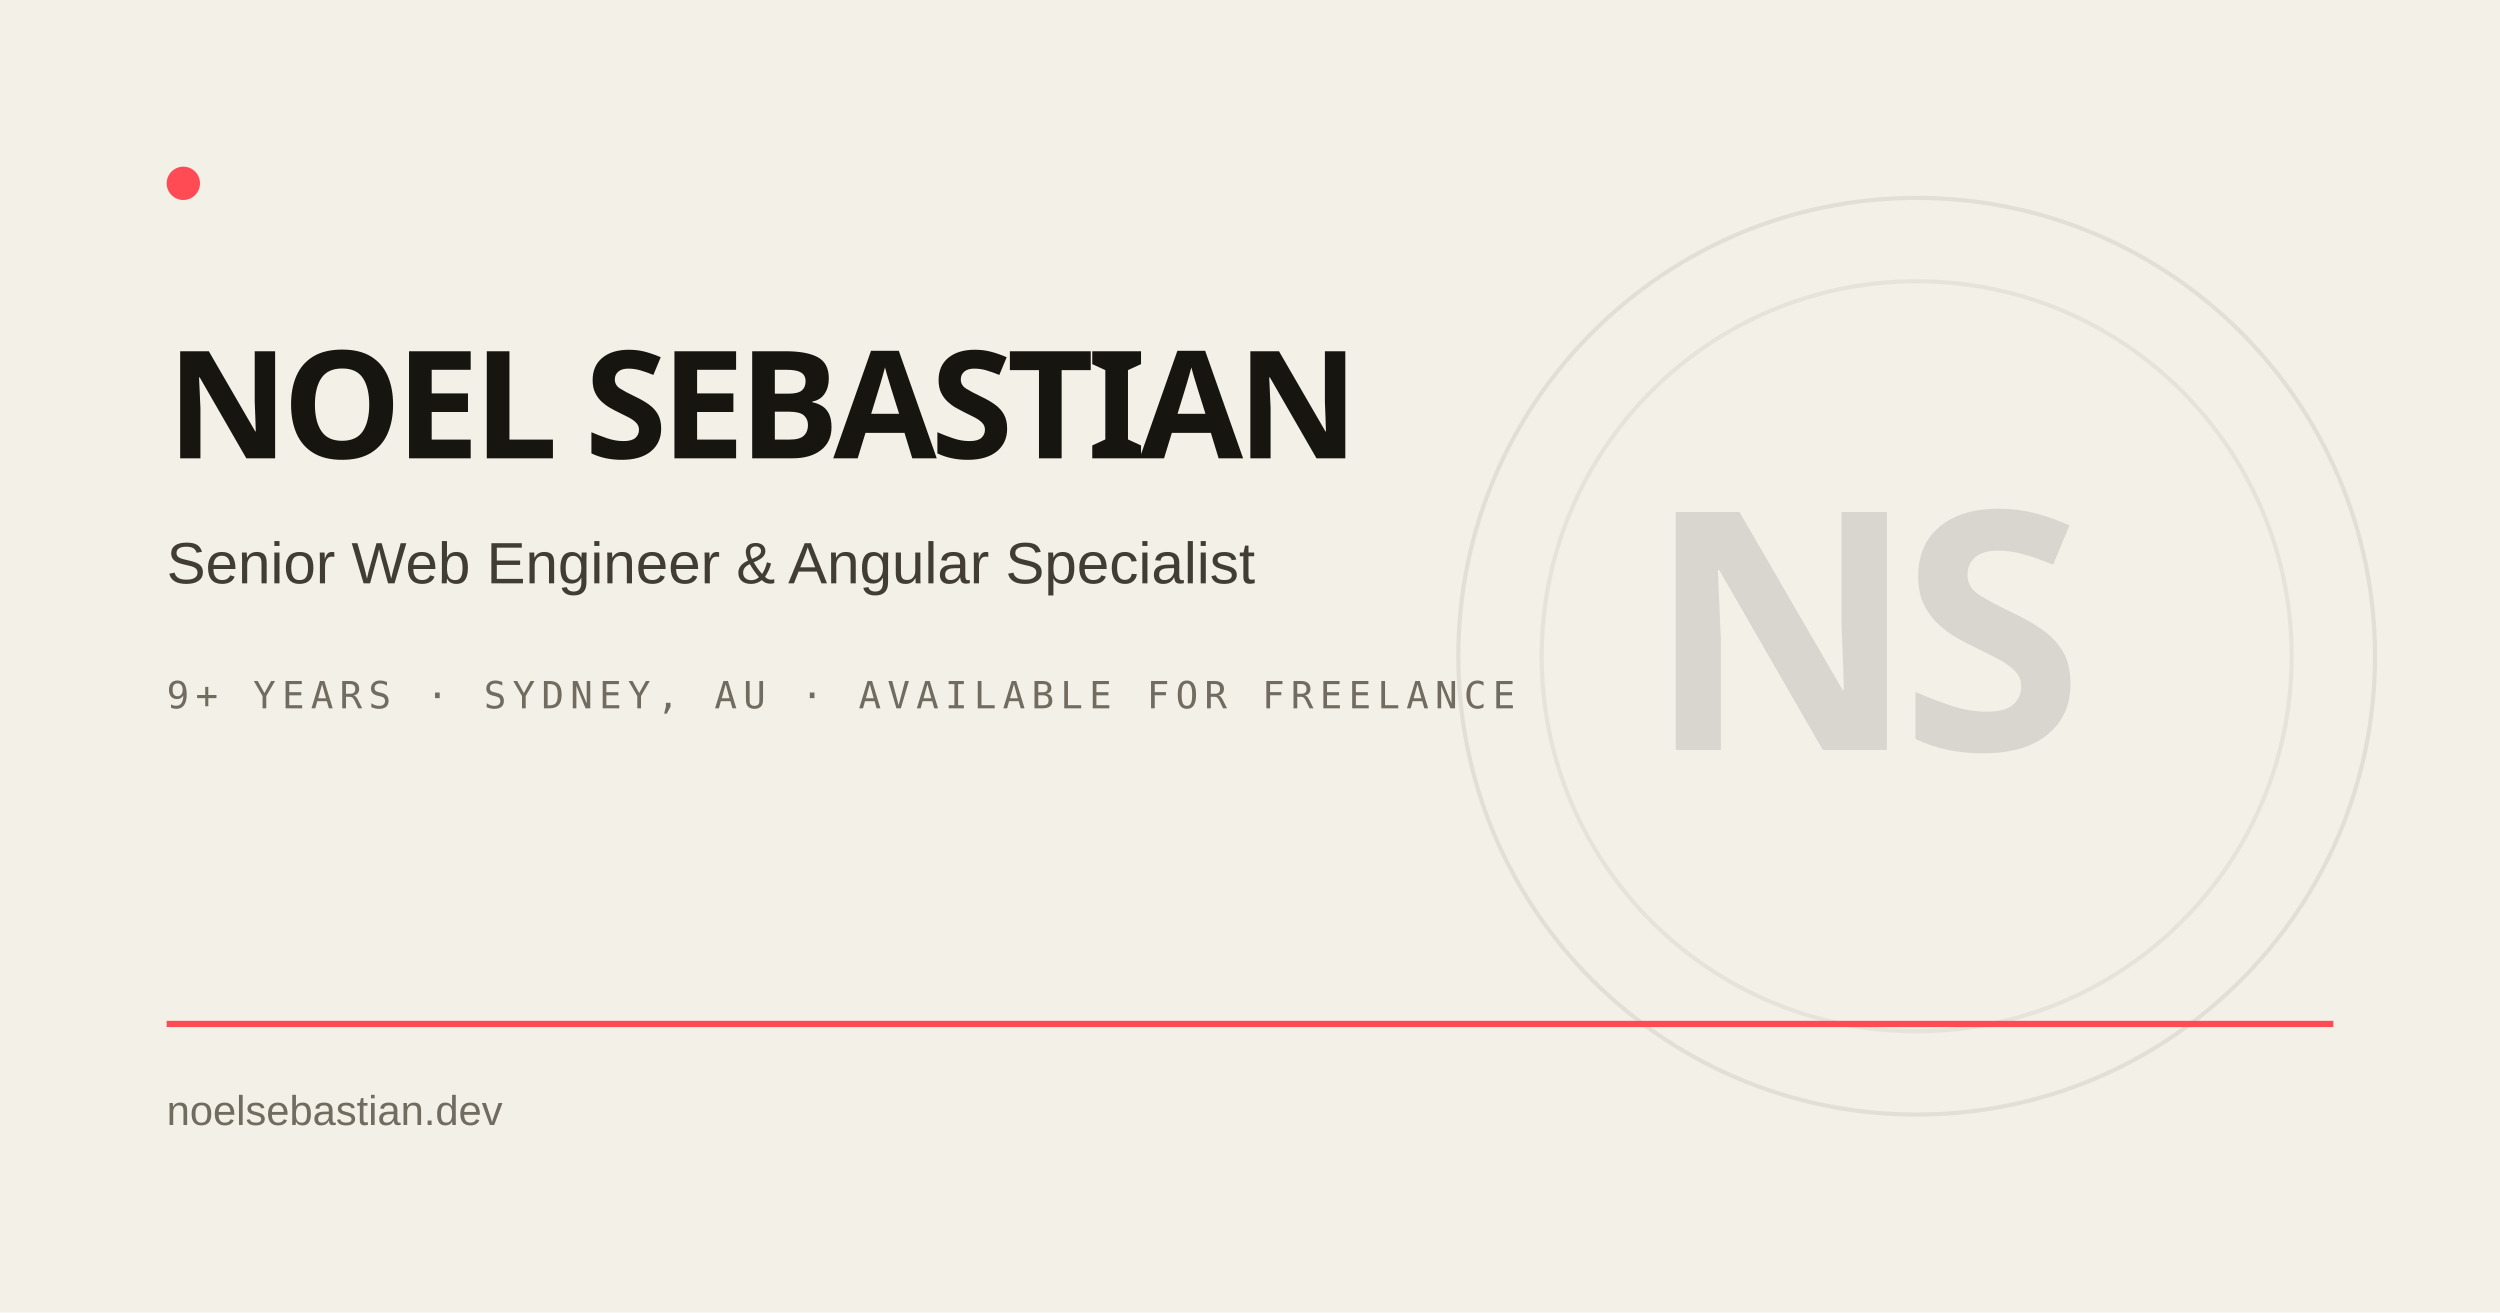
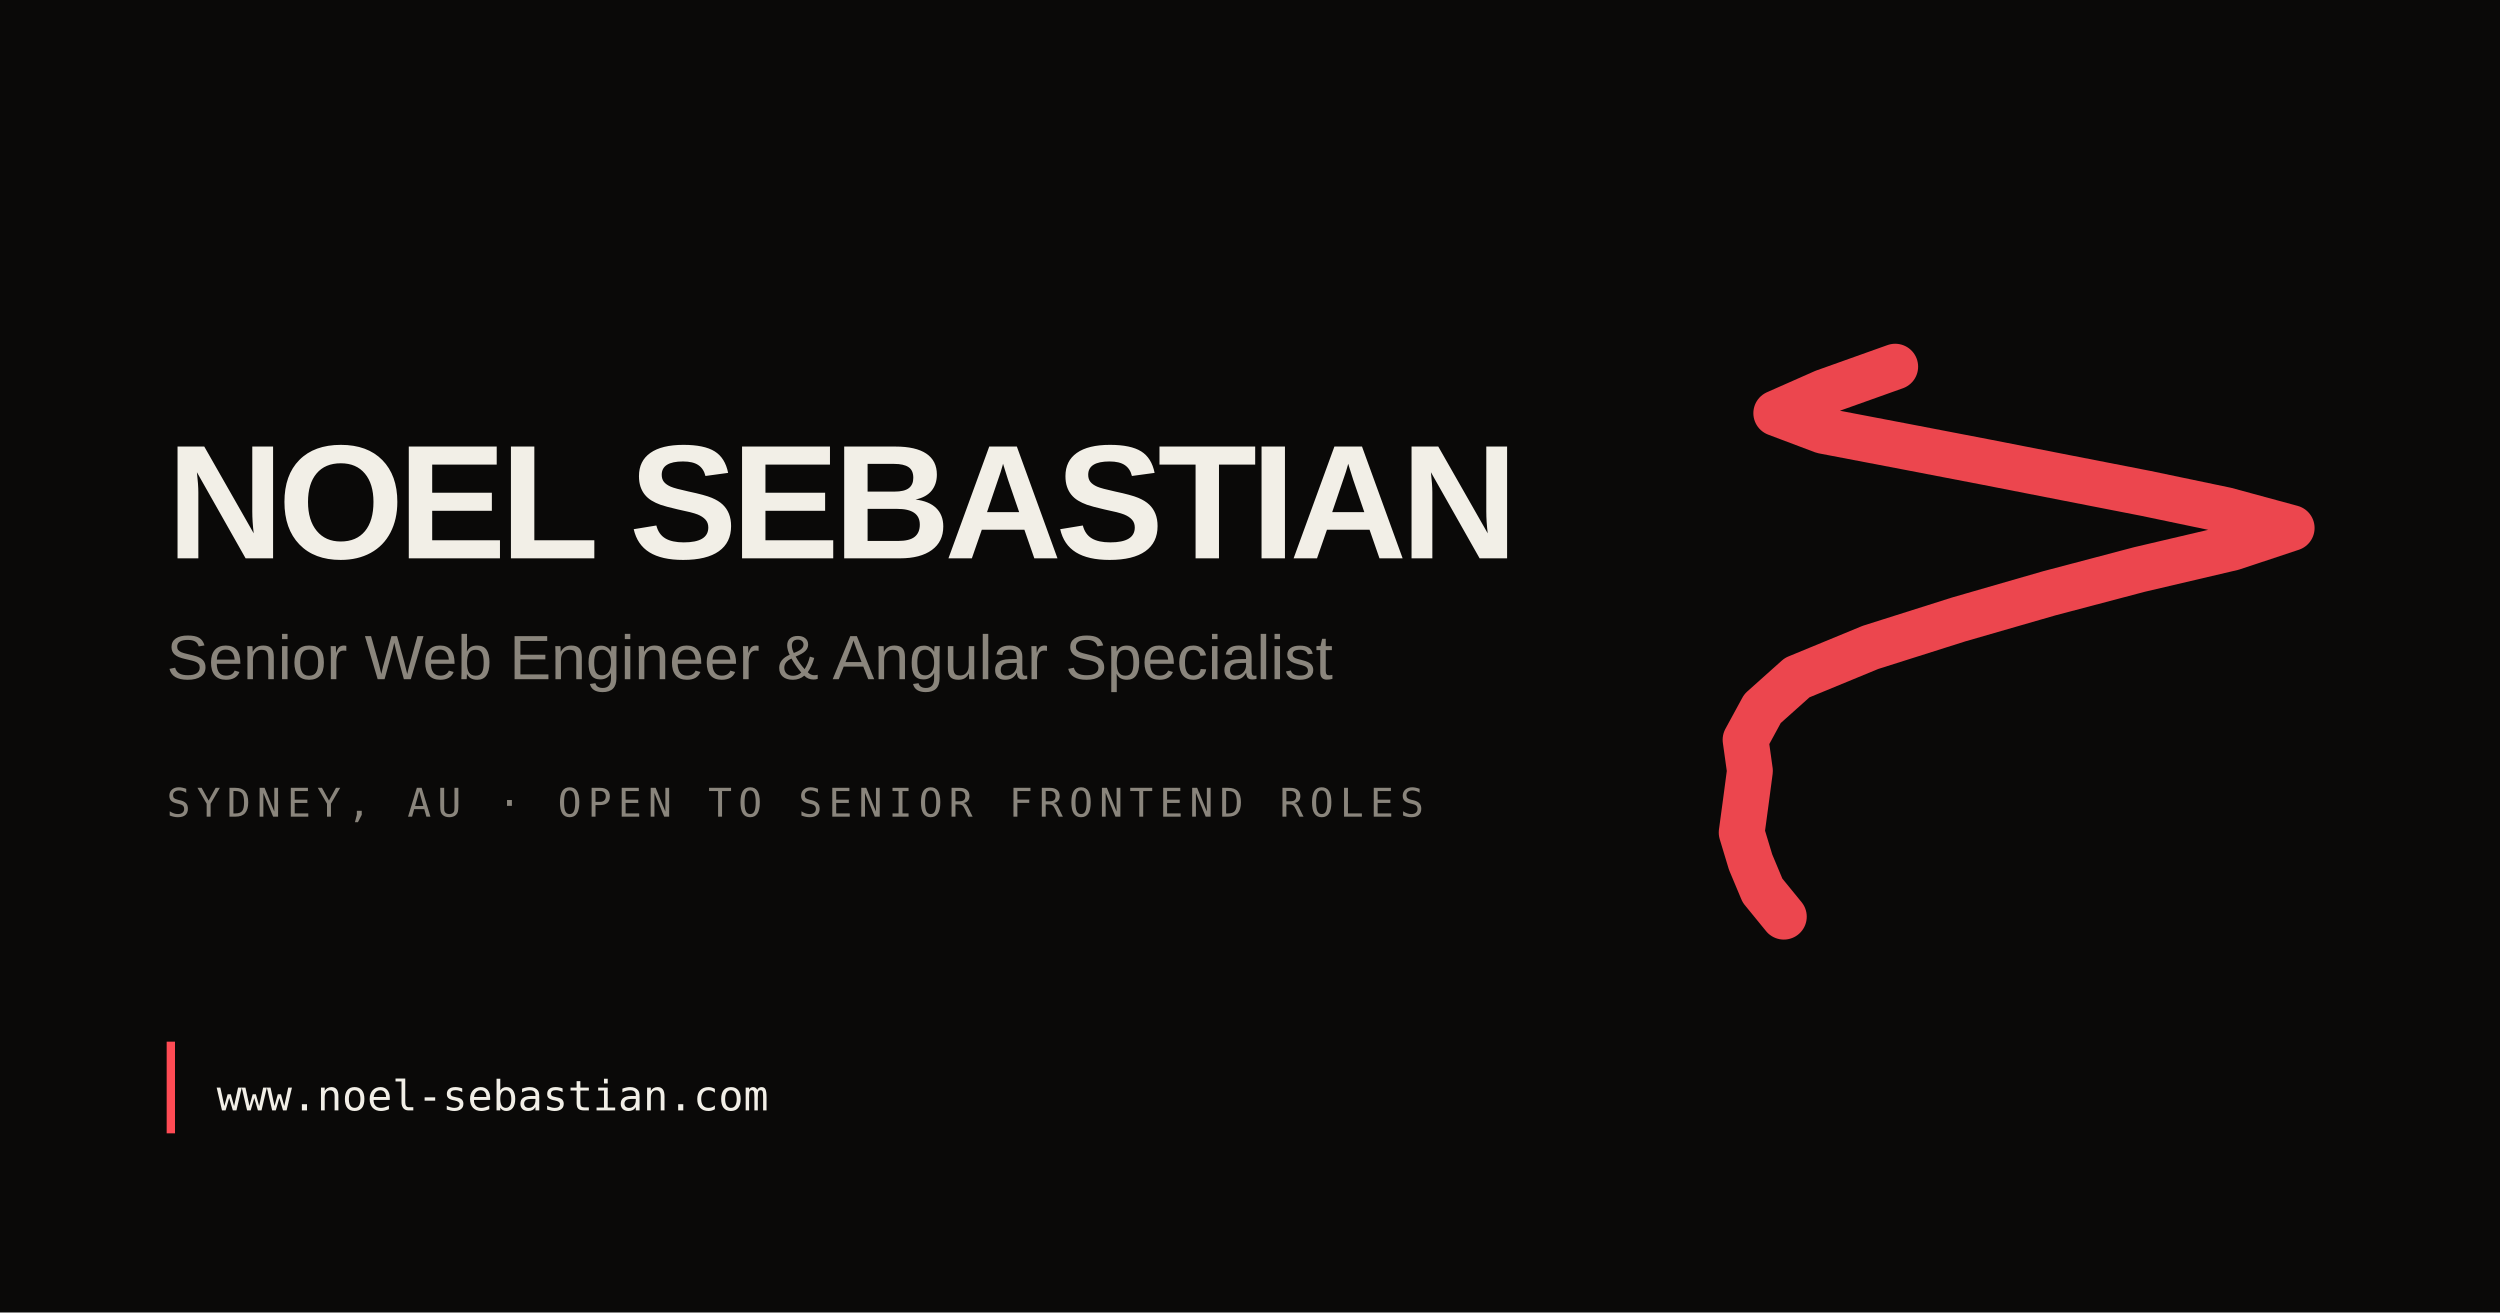
<svg xmlns="http://www.w3.org/2000/svg" viewBox="0 0 1200 630" width="1200" height="630">
-   <rect width="1200" height="630" fill="#F3F0E8" />
-   <circle cx="920" cy="315" r="220" fill="none" stroke="#16150F" stroke-width="2" opacity="0.08" />
-   <circle cx="920" cy="315" r="180" fill="none" stroke="#16150F" stroke-width="2" opacity="0.06" />
-   <rect x="80" y="80" width="16" height="16" rx="8" fill="#FF4B54" />
-   <text x="80" y="220" font-family="'Bricolage Grotesque','Arial Black',sans-serif" font-size="72" font-weight="800" fill="#16150F" letter-spacing="-3">
+   <rect width="1200" height="630" fill="#0A0908" />
+   <g transform="translate(792 132) scale(11)" opacity="0.92">
+     <path d="M10.70 4.00 L7.59 5.11 L5.51 6.03 L7.55 6.80 L11.21 7.50 L14.69 8.17 L18.16 8.85 L21.64 9.53 L25.13 10.26 L28.00 11.04 L25.41 11.90 L21.36 12.85 L17.42 13.89 L13.47 15.03 L9.62 16.25 L6.42 17.57 L4.91 18.92 L4.17 20.28 L4.36 21.64 L4.18 23.00 L4.00 24.33 L4.39 25.62 L4.91 26.86 L5.84 28.00" fill="none" stroke="#FF4B54" stroke-width="2" stroke-linecap="round" stroke-linejoin="round" />
+   </g>
+   <text x="80" y="268" font-family="Archivo, 'Helvetica Neue', Arial, sans-serif" font-size="78" font-weight="800" fill="#F2EFE7" letter-spacing="-3">
    NOEL SEBASTIAN
  </text>
-   <text x="80" y="280" font-family="Manrope,Arial,sans-serif" font-size="28" fill="#413D34">
+   <text x="80" y="326" font-family="Archivo, 'Helvetica Neue', Arial, sans-serif" font-size="30" fill="#8A857C">
    Senior Web Engineer &amp; Angular Specialist
  </text>
-   <text x="80" y="340" font-family="'Space Mono',monospace" font-size="18" fill="#716B60" letter-spacing="3">
-     9+ YEARS · SYDNEY, AU · AVAILABLE FOR FREELANCE
+   <text x="80" y="392" font-family="'JetBrains Mono', ui-monospace, Menlo, monospace" font-size="19" fill="#8A857C" letter-spacing="3">
+     SYDNEY, AU · OPEN TO SENIOR FRONTEND ROLES
  </text>
-   <text x="790" y="360" font-family="'Bricolage Grotesque','Arial Black',sans-serif" font-size="160" font-weight="800" fill="#16150F" letter-spacing="-8" opacity="0.12">
-     NS
-   </text>
-   <rect x="80" y="490" width="1040" height="3" fill="#FF4B54" />
-   <text x="80" y="540" font-family="Manrope,Arial,sans-serif" font-size="20" fill="#716B60">
-     noelsebastian.dev
+   <rect x="80" y="500" width="4" height="44" fill="#FF4B54" />
+   <text x="104" y="533" font-family="'JetBrains Mono', ui-monospace, Menlo, monospace" font-size="20" fill="#F2EFE7">
+     www.noel-sebastian.com
  </text>
</svg>
